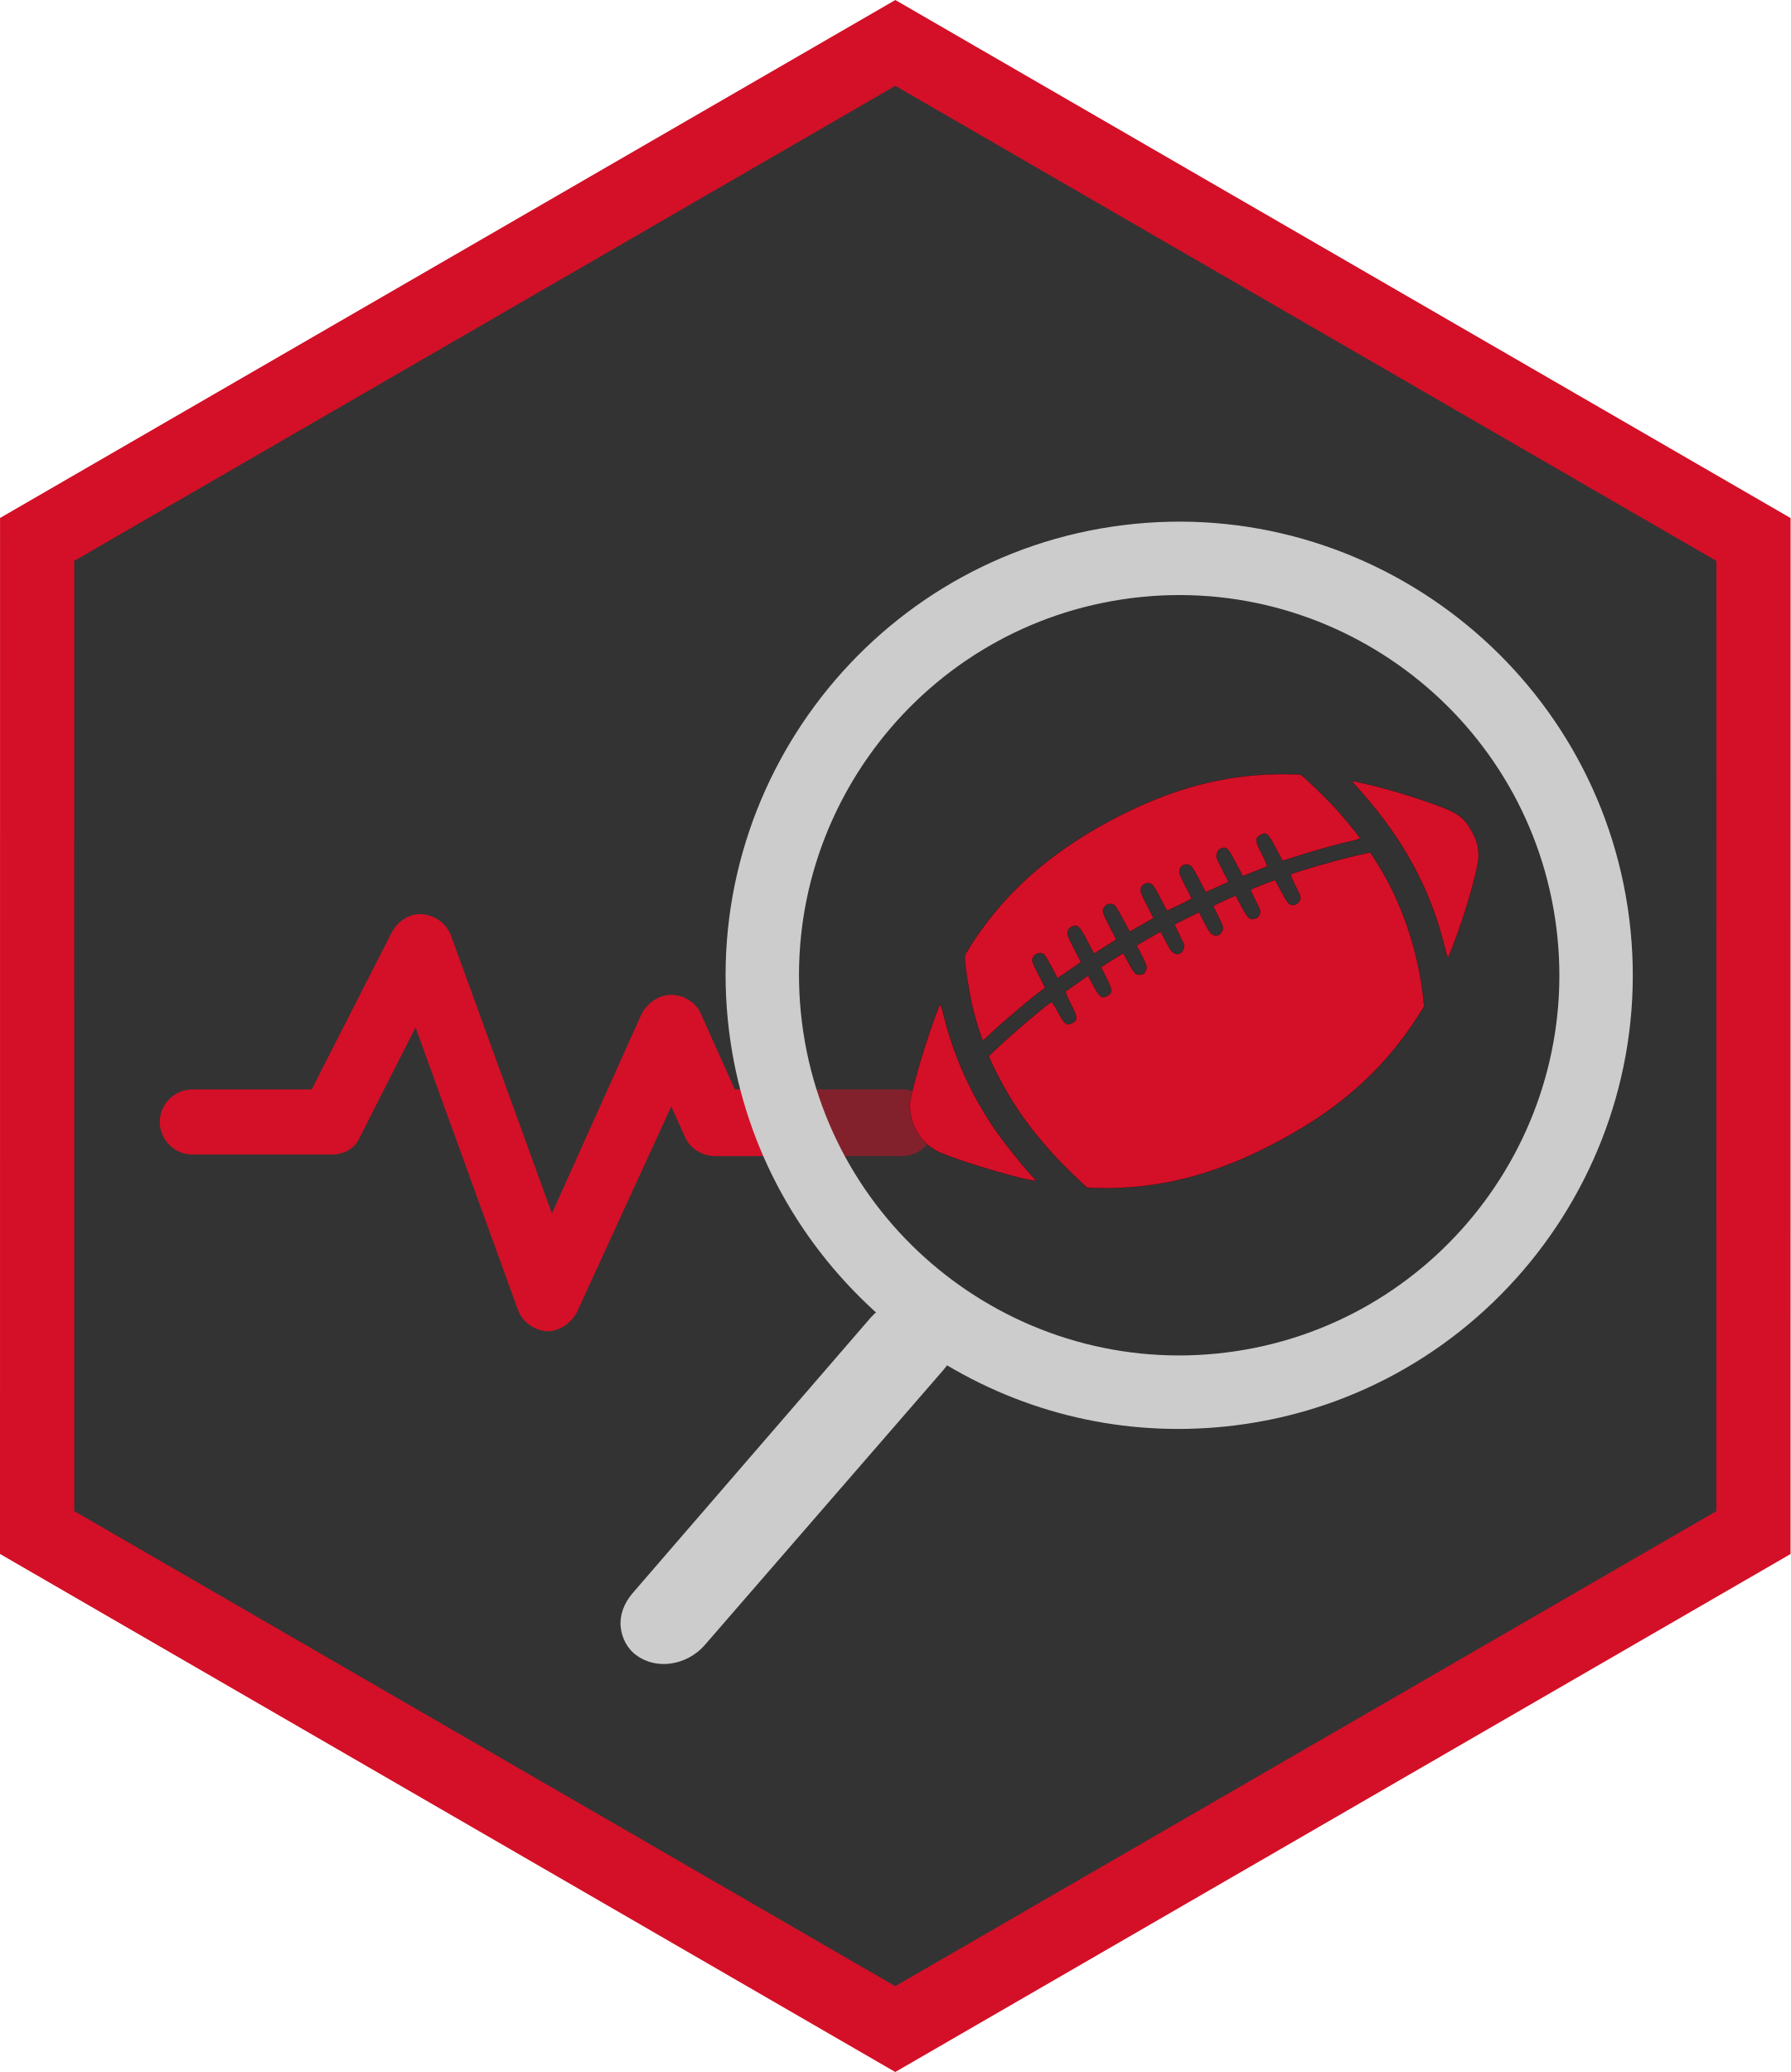
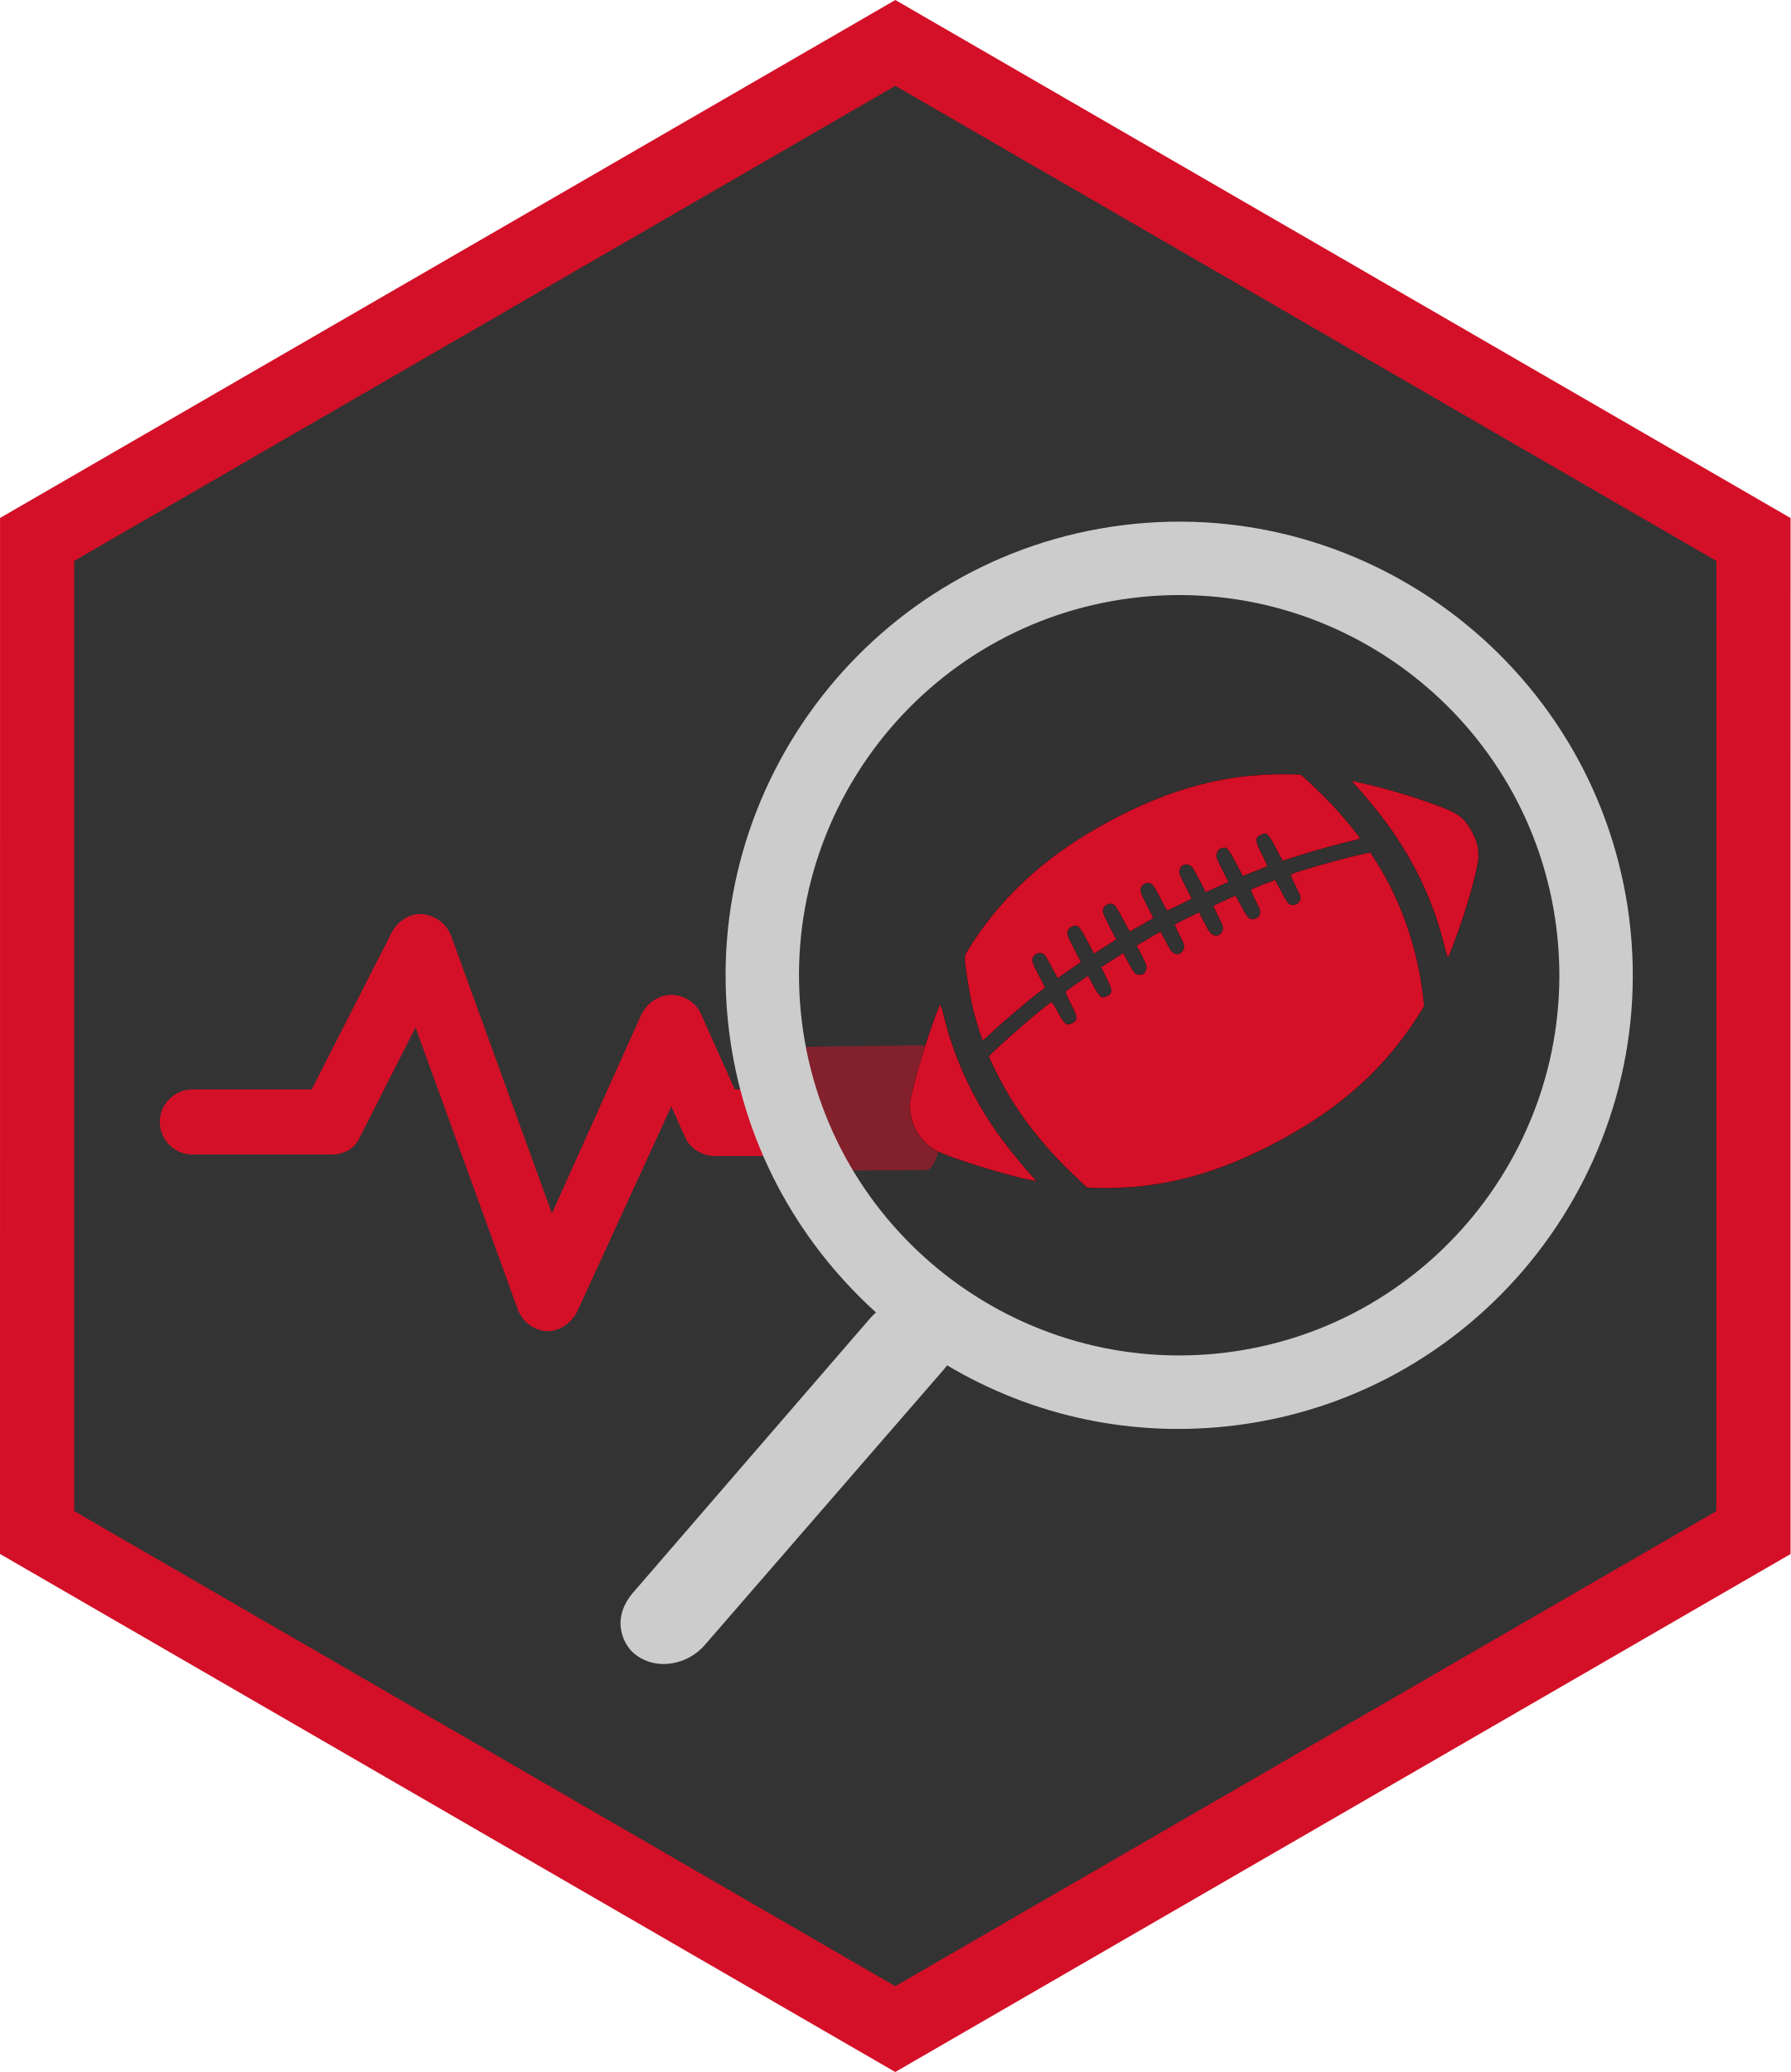
<svg xmlns="http://www.w3.org/2000/svg" width="207.266mm" height="239.836mm" viewBox="0 0 207.266 239.836" version="1.1" id="svg1865">
  <defs id="defs1859" />
  <g id="layer1" transform="translate(-1.444507,-31.27225)">
    <text xml:space="preserve" style="font-weight:bold;font-size:176.389px;line-height:1.25;font-family:'IBM Plex Sans';-inkscape-font-specification:'IBM Plex Sans Bold';fill:#333333;fill-opacity:1;stroke:#e5e5e5;stroke-width:1;stroke-miterlimit:4;stroke-dasharray:none;stroke-opacity:1" x="246.063" y="207.887" id="text929">
      <tspan id="tspan927" x="246.063" y="207.887" style="font-style:normal;font-variant:normal;font-weight:bold;font-stretch:normal;font-size:176.389px;font-family:'Bai Jamjuree';-inkscape-font-specification:'Bai Jamjuree Bold';fill:#333333;fill-opacity:1;stroke:#f2f2f2;stroke-width:1;stroke-miterlimit:4;stroke-dasharray:none;stroke-opacity:1">ffopportunity</tspan>
    </text>
    <path transform="matrix(-0.9558353,0,0,0.9578825,268.0724,-240.8573)" id="path821-9-6-2" style="fill:#333333;fill-opacity:1;stroke:#d31027;stroke-width:8.982;stroke-linecap:round;stroke-linejoin:miter;stroke-miterlimit:4;stroke-dasharray:none;stroke-opacity:1;paint-order:normal" d="m 66.601,469.293 -0.005,-120.005 103.925,-60.007 103.93,59.998 0.005,120.005 -103.925,60.007 z" />
    <path d="M 105.879,157.374 H 86.502 l -3.947,-8.792 c -0.538,-1.256 -1.974,-2.153 -3.409,-2.153 -1.436,0 -2.691,0.897 -3.409,2.153 l -10.406,23.145 -11.661,-32.115 c -0.538,-1.435 -1.795,-2.333 -3.229,-2.512 -1.435,-0.179 -2.871,0.717 -3.588,1.974 l -9.33,18.299 h -13.815 c -1.974,0 -3.768,1.614 -3.768,3.768 0,1.974 1.614,3.768 3.768,3.768 h 16.146 c 1.435,0 2.691,-0.717 3.229,-1.974 l 6.459,-12.739 11.842,32.653 c 0.538,1.435 1.795,2.333 3.229,2.512 h 0.179 c 1.435,0 2.691,-0.897 3.409,-2.153 l 10.944,-23.862 1.614,3.588 c 0.538,1.256 1.974,2.153 3.409,2.153 h 21.71 c 1.974,0 3.768,-1.614 3.768,-3.768 0,-2.153 -1.614,-3.947 -3.767,-3.947 z" id="path66" style="fill:#d31027;fill-opacity:1;stroke-width:0.32" />
+     <path d="m 91.173,154.621 c 0.349,-1.397 0.848,-2.114 1.432,-2.149 l 15.665,-0.208 c 1.139,0.049 2.144,3.207 2.23,7.218 0.087,4.012 -0.727,7.273 -1.866,7.224 l -15.701,0.095 c -1.139,-0.049 -2.144,-3.206 -2.23,-7.218 -0.054,-1.834 0.151,-3.682 0.471,-4.963 z" id="path82-2" style="fill:#d31027;fill-opacity:1;stroke-width:0.154" />
    <g id="g2524" transform="matrix(-1,0,0,1,214.685,1.603617)">
      <circle style="opacity:0.999;fill:#333333;fill-opacity:0.5;stroke:none;stroke-width:4.838;stroke-linecap:round;stroke-linejoin:round;stroke-miterlimit:4;stroke-dasharray:none" id="path2512" cx="-77.444" cy="142.024" r="45.712" transform="scale(-1,1)" />
      <path d="m 111.331,182.091 0.628,-0.613 c 9.349,-8.506 15.328,-19.918 16.887,-32.433 C 132.421,120.341 111.937,94.029 83.234,90.454 54.53,86.879 28.218,107.363 24.643,136.066 c -3.575,28.704 16.909,55.016 45.613,58.591 11.699,1.457 23.328,-0.963 33.477,-7.02 l 0.595,-0.34 v 0 z m -40.025,4.133 C 47.228,183.225 30.079,161.195 33.078,137.117 36.077,113.039 58.106,95.889 82.184,98.888 c 24.078,2.999 41.228,25.028 38.229,49.106 -2.999,24.078 -25.028,41.228 -49.106,38.229 z" id="path64" style="fill:#cccccc;stroke-width:0.245" />
    </g>
    <g style="fill:#d31027;fill-opacity:1;stroke:#000000;stroke-width:3.508" id="g14-39-6-0-0" transform="matrix(0.05252578,0.0203136,-0.02024373,0.05314646,123.5465,108.1073)">
      <g style="fill:#d31027;fill-opacity:1;stroke:#000000;stroke-width:3.508" id="g12-2-9-0-8" transform="matrix(0.0997661,-0.00658435,-0.00663306,-0.09979668,1.96314,544.8839)">
        <path style="fill:#d31027;fill-opacity:1;stroke:#000000;stroke-width:3.508" id="path4-6-5-2" d="m 7412.9,5004.9 c -120.7,-7.7 -291.2,-19.2 -377.5,-26.8 l -157.1,-15.3 306.6,-183.9 c 1086.4,-659.1 1904.5,-1454.2 2513.8,-2452.4 130.3,-212.7 143.7,-229.9 153.3,-182 5.7,30.6 23,264.4 34.5,523.1 32.6,620.8 3.8,1444.6 -55.6,1609.4 -65.1,187.8 -120.7,274 -260.6,413.8 -233.7,233.7 -387,291.2 -854.5,314.2 -377.5,21 -971.5,19.1 -1302.9,-0.1 z" />
        <path style="fill:#d31027;fill-opacity:1;stroke:#000000;stroke-width:3.508" id="path6-4-6-9" d="M 5592.7,4707.9 C 4397.1,4357.3 3387.4,3736.5 2383.4,2732.5 1385.2,1732.4 751,703.5 406.1,-484.4 c -36.4,-126.4 -67.1,-256.7 -69,-289.3 -1.9,-74.7 333.4,-756.8 513.5,-1042.3 145.6,-229.9 335.3,-498.2 352.5,-498.2 5.8,1.9 67.1,101.5 136,224.2 124.5,222.2 538.4,864.1 689.8,1069.1 l 80.5,109.2 -212.6,214.7 c -182,183.9 -212.7,226.1 -212.7,277.8 0,82.4 72.8,155.2 155.2,155.2 51.7,0 92,-30.7 258.7,-195.4 l 199.2,-193.6 42.2,55.6 c 24.9,30.6 105.4,132.2 182,228 l 136,172.4 -222.2,224.2 c -203.1,205 -222.3,231.8 -222.3,295.1 0,53.6 13.4,80.5 55.6,116.9 90.1,78.5 143.7,53.6 383.2,-185.9 l 210.8,-208.8 176.3,205 176.3,205 -220.3,222.3 c -193.5,197.3 -218.4,229.9 -218.4,289.3 0,86.2 65.1,149.4 153.3,149.4 55.6,0 90.1,-26.8 277.8,-210.8 116.9,-115 218.4,-210.8 224.2,-210.8 5.7,0 93.9,90.1 197.3,201.2 l 187.8,203.1 -214.8,216.5 c -187.8,191.6 -212.7,224.2 -212.7,283.6 0,86.2 65.1,149.4 153.3,149.4 55.6,0 92,-26.8 279.7,-212.7 l 216.5,-214.6 149.4,136 c 82.4,72.8 174.4,160.9 205,193.5 l 57.5,59.4 -205,208.8 c -185.9,185.9 -205,214.6 -205,277.8 0,92 53.6,145.6 147.5,145.6 63.2,0 90,-19.2 285.5,-212.7 l 214.6,-212.7 193.5,168.6 193.5,168.6 -201.2,205 c -189.7,191.6 -201.2,206.9 -201.2,281.6 0,61.3 11.5,86.2 49.8,116.9 95.8,74.7 130.3,57.5 371.7,-182 l 226.1,-222.3 197.3,159 c 109.2,86.2 206.9,164.8 218.4,174.4 11.5,9.6 -55.6,90 -168.6,203.1 -220.3,222.3 -243.3,275.9 -151.4,367.9 99.6,99.6 136,84.3 377.5,-155.2 l 214.6,-210.8 293.1,201.2 c 306.6,212.7 745.3,492.4 963.7,613.1 70.9,40.2 128.4,80.5 128.4,90.1 0,24.9 -454.1,320 -737.6,479 -281.7,157.1 -779.8,400.4 -818.1,400.4 -13.3,-1.6 -124.4,-30.4 -245.1,-66.8 z" />
        <path style="fill:#d31027;fill-opacity:1;stroke:#000000;stroke-width:3.508" id="path8-6-2-2" d="M 7401.4,3527.7 C 7000.9,3292 6361,2876.3 6255.6,2780.5 c -11.5,-9.6 51.7,-90 157.1,-197.3 147.5,-149.5 176.3,-187.8 176.3,-239.5 0,-82.4 -72.8,-155.2 -155.2,-155.2 -51.7,0 -92,30.7 -258.7,193.5 l -197.4,193.5 -201.2,-155.2 c -111.1,-86.2 -206.9,-166.7 -214.6,-176.3 -7.7,-11.5 61.3,-95.8 153.3,-187.8 147.5,-147.5 164.8,-172.4 164.8,-235.7 0,-53.6 -11.5,-80.5 -49.8,-109.2 -97.7,-76.6 -145.6,-57.5 -348.7,139.9 l -187.8,182 -185.8,-162.9 c -101.5,-90 -185.8,-168.6 -185.8,-176.3 0,-5.8 72.8,-86.2 162.9,-178.2 143.7,-145.6 162.9,-174.4 162.9,-235.7 0,-74.7 -51.7,-143.7 -109.2,-147.5 -88.1,-5.7 -122.6,15.3 -287.4,178.2 L 4677,1485.1 4473.9,1297.3 c -111.1,-105.4 -203.1,-193.5 -203.1,-199.3 0,-3.8 72.8,-84.3 162.9,-176.3 143.7,-145.6 162.9,-174.4 162.9,-235.7 0,-74.7 -51.7,-143.7 -111.1,-147.5 -84.3,-5.7 -120.7,15.3 -275.9,170.5 l -166.7,164.8 -42.2,-38.3 c -23,-19.2 -109.2,-113 -195.4,-205 L 3652,461.9 3818.7,293.3 c 134.1,-138 164.8,-180.1 164.8,-228 0,-88.1 -19.2,-120.7 -84.3,-147.5 -84.3,-36.4 -132.2,-9.6 -308.5,164.8 L 3435.5,233.9 3259,31.1 l -178.2,-205 172.4,-176.3 c 195.4,-199.2 216.5,-256.7 126.5,-344.9 -88.1,-90.1 -147.5,-69 -335.3,115 l -166.7,162.9 -160.9,-205 c -90,-115 -170.5,-218.4 -178.2,-233.7 -11.5,-17.2 38.3,-80.5 168.6,-210.8 220.3,-220.3 241.4,-274 147.5,-367.9 -92,-92 -147.5,-70.9 -348.7,128.4 -92,92 -174.4,160.9 -185.8,153.3 -49.8,-30.7 -544.1,-793.2 -768.3,-1186 l -139.9,-243.4 95.8,-111.1 c 51.7,-59.4 197.4,-208.8 321.9,-329.6 548,-530.7 1207.1,-982.9 1994.5,-1366.1 l 314.2,-151.4 128.4,32.6 c 208.8,51.7 580.5,176.3 825.8,277.8 992.5,408.1 1860.4,1032.7 2764.8,1992.6 867.9,917.8 1440.8,1912.1 1749.3,3023.4 l 65.1,235.7 -72.8,168.6 c -394.7,892.8 -986.7,1701.4 -1688,2304.9 -120.7,103.5 -224.2,187.8 -229.9,187.8 -7.7,0 -132.2,-70.9 -279.7,-155.2 z" />
        <path style="fill:#d31027;fill-opacity:1;stroke:#000000;stroke-width:3.508" id="path10-9-8-47" d="m 143.7,-1898.3 c -34.5,-130.3 -55.6,-1013.6 -36.4,-1509.8 19.2,-482.8 24.9,-534.6 67.1,-653.3 130.3,-350.6 417.7,-601.6 770.2,-674.4 285.5,-61.3 1645.8,-57.5 2075,3.8 l 92,13.4 -162.9,93.9 c -249.1,141.8 -731.9,469.4 -965.6,651.4 -689.9,540.3 -1257,1176.4 -1703.4,1912.1 -103.5,170.5 -126.5,197.3 -136,162.9 z" />
      </g>
    </g>
    <path d="m 73.293,219.604 c -0.137,-1.364 0.358,-2.713 1.372,-3.916 l 27.574,-31.909 c 2.04,-2.29 5.518,-2.848 7.834,-1.141 2.316,1.707 2.637,4.89 0.597,7.18 l -27.698,31.929 c -2.04,2.29 -5.518,2.848 -7.834,1.142 -1.085,-0.75 -1.718,-2.035 -1.844,-3.285 z" id="path82" style="fill:#cccccc;stroke-width:0.214" />
+     <path transform="matrix(-0.9558353,0,0,0.9578825,47.91004,-239.9697)" id="path821-9-6-2-8" style="fill:#333333;fill-opacity:1;stroke:#d31027;stroke-width:8.982;stroke-linecap:round;stroke-linejoin:miter;stroke-miterlimit:4;stroke-dasharray:none;stroke-opacity:1;paint-order:normal" d="m 66.601,469.293 -0.005,-120.005 103.925,-60.007 103.93,59.998 0.005,120.005 -103.925,60.007 z" />
+     <circle style="opacity:0.999;fill:#333333;fill-opacity:0.5;stroke:none;stroke-width:4.838;stroke-linecap:round;stroke-linejoin:round;stroke-miterlimit:4;stroke-dasharray:none" id="path2512-4" cx="149.413" cy="142.05" r="45.712" transform="scale(-1,1)" />
+     <path d="m -90.342,153.904 h -27.267 l -5.554,-8.792 c -0.757,-1.256 -2.777,-2.153 -4.797,-2.153 -2.02,0 -3.786,0.897 -4.798,2.153 l -14.644,23.145 -16.41,-32.115 c -0.757,-1.435 -2.525,-2.333 -4.544,-2.512 -2.02,-0.179 -4.04,0.717 -5.049,1.974 l -13.129,18.299 h -19.441 c -2.777,0 -5.303,1.614 -5.303,3.768 0,1.974 2.272,3.768 5.303,3.768 h 22.722 c 2.02,0 3.786,-0.717 4.544,-1.974 l 9.089,-12.739 16.664,32.653 c 0.757,1.435 2.525,2.333 4.544,2.512 h 0.252 c 2.02,0 3.786,-0.897 4.797,-2.153 l 15.401,-23.862 2.272,3.588 c 0.757,1.256 2.777,2.153 4.798,2.153 h 30.551 c 2.777,0 5.303,-1.614 5.303,-3.768 0,-2.153 -2.272,-3.947 -5.301,-3.947 z" id="path66-2" style="fill:#d31027;fill-opacity:1;stroke-width:0.38" />
+     <g style="fill:#d31027;fill-opacity:1;stroke:#000000;stroke-width:3.508" id="g14-39-6-0-0-3" transform="matrix(0.05252578,0.0203136,-0.02024373,0.05314646,-72.02705,102.5805)">
+       <g style="fill:#d31027;fill-opacity:1;stroke:#000000;stroke-width:3.508" id="g12-2-9-0-8-3" transform="matrix(0.0997661,-0.00658435,-0.00663306,-0.09979668,1.96314,544.8839)">
+         <path style="fill:#d31027;fill-opacity:1;stroke:#000000;stroke-width:3.508" id="path4-6-5-2-3" d="m 7412.9,5004.9 c -120.7,-7.7 -291.2,-19.2 -377.5,-26.8 l -157.1,-15.3 306.6,-183.9 c 1086.4,-659.1 1904.5,-1454.2 2513.8,-2452.4 130.3,-212.7 143.7,-229.9 153.3,-182 5.7,30.6 23,264.4 34.5,523.1 32.6,620.8 3.8,1444.6 -55.6,1609.4 -65.1,187.8 -120.7,274 -260.6,413.8 -233.7,233.7 -387,291.2 -854.5,314.2 -377.5,21 -971.5,19.1 -1302.9,-0.1 z" />
+         <path style="fill:#d31027;fill-opacity:1;stroke:#000000;stroke-width:3.508" id="path6-4-6-9-2" d="M 5592.7,4707.9 C 4397.1,4357.3 3387.4,3736.5 2383.4,2732.5 1385.2,1732.4 751,703.5 406.1,-484.4 c -36.4,-126.4 -67.1,-256.7 -69,-289.3 -1.9,-74.7 333.4,-756.8 513.5,-1042.3 145.6,-229.9 335.3,-498.2 352.5,-498.2 5.8,1.9 67.1,101.5 136,224.2 124.5,222.2 538.4,864.1 689.8,1069.1 l 80.5,109.2 -212.6,214.7 c -182,183.9 -212.7,226.1 -212.7,277.8 0,82.4 72.8,155.2 155.2,155.2 51.7,0 92,-30.7 258.7,-195.4 l 199.2,-193.6 42.2,55.6 c 24.9,30.6 105.4,132.2 182,228 l 136,172.4 -222.2,224.2 c -203.1,205 -222.3,231.8 -222.3,295.1 0,53.6 13.4,80.5 55.6,116.9 90.1,78.5 143.7,53.6 383.2,-185.9 l 210.8,-208.8 176.3,205 176.3,205 -220.3,222.3 c -193.5,197.3 -218.4,229.9 -218.4,289.3 0,86.2 65.1,149.4 153.3,149.4 55.6,0 90.1,-26.8 277.8,-210.8 116.9,-115 218.4,-210.8 224.2,-210.8 5.7,0 93.9,90.1 197.3,201.2 l 187.8,203.1 -214.8,216.5 c -187.8,191.6 -212.7,224.2 -212.7,283.6 0,86.2 65.1,149.4 153.3,149.4 55.6,0 92,-26.8 279.7,-212.7 l 216.5,-214.6 149.4,136 c 82.4,72.8 174.4,160.9 205,193.5 l 57.5,59.4 -205,208.8 c -185.9,185.9 -205,214.6 -205,277.8 0,92 53.6,145.6 147.5,145.6 63.2,0 90,-19.2 285.5,-212.7 l 214.6,-212.7 193.5,168.6 193.5,168.6 -201.2,205 c -189.7,191.6 -201.2,206.9 -201.2,281.6 0,61.3 11.5,86.2 49.8,116.9 95.8,74.7 130.3,57.5 371.7,-182 l 226.1,-222.3 197.3,159 c 109.2,86.2 206.9,164.8 218.4,174.4 11.5,9.6 -55.6,90 -168.6,203.1 -220.3,222.3 -243.3,275.9 -151.4,367.9 99.6,99.6 136,84.3 377.5,-155.2 l 214.6,-210.8 293.1,201.2 c 306.6,212.7 745.3,492.4 963.7,613.1 70.9,40.2 128.4,80.5 128.4,90.1 0,24.9 -454.1,320 -737.6,479 -281.7,157.1 -779.8,400.4 -818.1,400.4 -13.3,-1.6 -124.4,-30.4 -245.1,-66.8 z" />
+         <path style="fill:#d31027;fill-opacity:1;stroke:#000000;stroke-width:3.508" id="path8-6-2-2-8" d="M 7401.4,3527.7 C 7000.9,3292 6361,2876.3 6255.6,2780.5 c -11.5,-9.6 51.7,-90 157.1,-197.3 147.5,-149.5 176.3,-187.8 176.3,-239.5 0,-82.4 -72.8,-155.2 -155.2,-155.2 -51.7,0 -92,30.7 -258.7,193.5 l -197.4,193.5 -201.2,-155.2 c -111.1,-86.2 -206.9,-166.7 -214.6,-176.3 -7.7,-11.5 61.3,-95.8 153.3,-187.8 147.5,-147.5 164.8,-172.4 164.8,-235.7 0,-53.6 -11.5,-80.5 -49.8,-109.2 -97.7,-76.6 -145.6,-57.5 -348.7,139.9 l -187.8,182 -185.8,-162.9 c -101.5,-90 -185.8,-168.6 -185.8,-176.3 0,-5.8 72.8,-86.2 162.9,-178.2 143.7,-145.6 162.9,-174.4 162.9,-235.7 0,-74.7 -51.7,-143.7 -109.2,-147.5 -88.1,-5.7 -122.6,15.3 -287.4,178.2 L 4677,1485.1 4473.9,1297.3 c -111.1,-105.4 -203.1,-193.5 -203.1,-199.3 0,-3.8 72.8,-84.3 162.9,-176.3 143.7,-145.6 162.9,-174.4 162.9,-235.7 0,-74.7 -51.7,-143.7 -111.1,-147.5 -84.3,-5.7 -120.7,15.3 -275.9,170.5 l -166.7,164.8 -42.2,-38.3 c -23,-19.2 -109.2,-113 -195.4,-205 L 3652,461.9 3818.7,293.3 c 134.1,-138 164.8,-180.1 164.8,-228 0,-88.1 -19.2,-120.7 -84.3,-147.5 -84.3,-36.4 -132.2,-9.6 -308.5,164.8 L 3435.5,233.9 3259,31.1 l -178.2,-205 172.4,-176.3 c 195.4,-199.2 216.5,-256.7 126.5,-344.9 -88.1,-90.1 -147.5,-69 -335.3,115 l -166.7,162.9 -160.9,-205 c -90,-115 -170.5,-218.4 -178.2,-233.7 -11.5,-17.2 38.3,-80.5 168.6,-210.8 220.3,-220.3 241.4,-274 147.5,-367.9 -92,-92 -147.5,-70.9 -348.7,128.4 -92,92 -174.4,160.9 -185.8,153.3 -49.8,-30.7 -544.1,-793.2 -768.3,-1186 l -139.9,-243.4 95.8,-111.1 c 51.7,-59.4 197.4,-208.8 321.9,-329.6 548,-530.7 1207.1,-982.9 1994.5,-1366.1 l 314.2,-151.4 128.4,32.6 c 208.8,51.7 580.5,176.3 825.8,277.8 992.5,408.1 1860.4,1032.7 2764.8,1992.6 867.9,917.8 1440.8,1912.1 1749.3,3023.4 l 65.1,235.7 -72.8,168.6 c -394.7,892.8 -986.7,1701.4 -1688,2304.9 -120.7,103.5 -224.2,187.8 -229.9,187.8 -7.7,0 -132.2,-70.9 -279.7,-155.2 z" />
+         <path style="fill:#d31027;fill-opacity:1;stroke:#000000;stroke-width:3.508" id="path10-9-8-47-3" d="m 143.7,-1898.3 c -34.5,-130.3 -55.6,-1013.6 -36.4,-1509.8 19.2,-482.8 24.9,-534.6 67.1,-653.3 130.3,-350.6 417.7,-601.6 770.2,-674.4 285.5,-61.3 1645.8,-57.5 2075,3.8 l 92,13.4 -162.9,93.9 c -249.1,141.8 -731.9,469.4 -965.6,651.4 -689.9,540.3 -1257,1176.4 -1703.4,1912.1 -103.5,170.5 -126.5,197.3 -136,162.9 z" />
+       </g>
+     </g>
+     <g id="g862" transform="translate(-219.0933,13.71654)">
+       <path d="m 104.637,181.229 0.628,-0.613 c 9.349,-8.506 15.328,-19.918 16.887,-32.433 3.575,-28.704 -16.909,-55.016 -45.613,-58.591 -28.704,-3.575 -55.016,16.909 -58.591,45.613 -3.575,28.704 16.909,55.016 45.613,58.591 11.699,1.457 23.328,-0.963 33.477,-7.02 l 0.595,-0.34 v 0 z m -40.025,4.133 C 40.534,182.363 23.385,160.334 26.384,136.256 29.383,112.178 51.412,95.028 75.49,98.027 c 24.078,2.999 41.228,25.028 38.229,49.106 -2.999,24.078 -25.028,41.228 -49.106,38.229 z" id="path64-1" style="fill:#cccccc;stroke-width:0.245" />
+       <path d="m 134.698,217.139 c 0.137,-1.364 -0.358,-2.713 -1.372,-3.916 l -27.574,-31.909 c -2.04,-2.29 -5.518,-2.848 -7.834,-1.141 -2.316,1.707 -2.637,4.89 -0.597,7.18 l 27.698,31.929 c 2.04,2.29 5.518,2.848 7.834,1.142 1.085,-0.75 1.718,-2.035 1.844,-3.285 z" id="path82-3" style="fill:#cccccc;stroke-width:0.214" />
+     </g>
  </g>
</svg>
